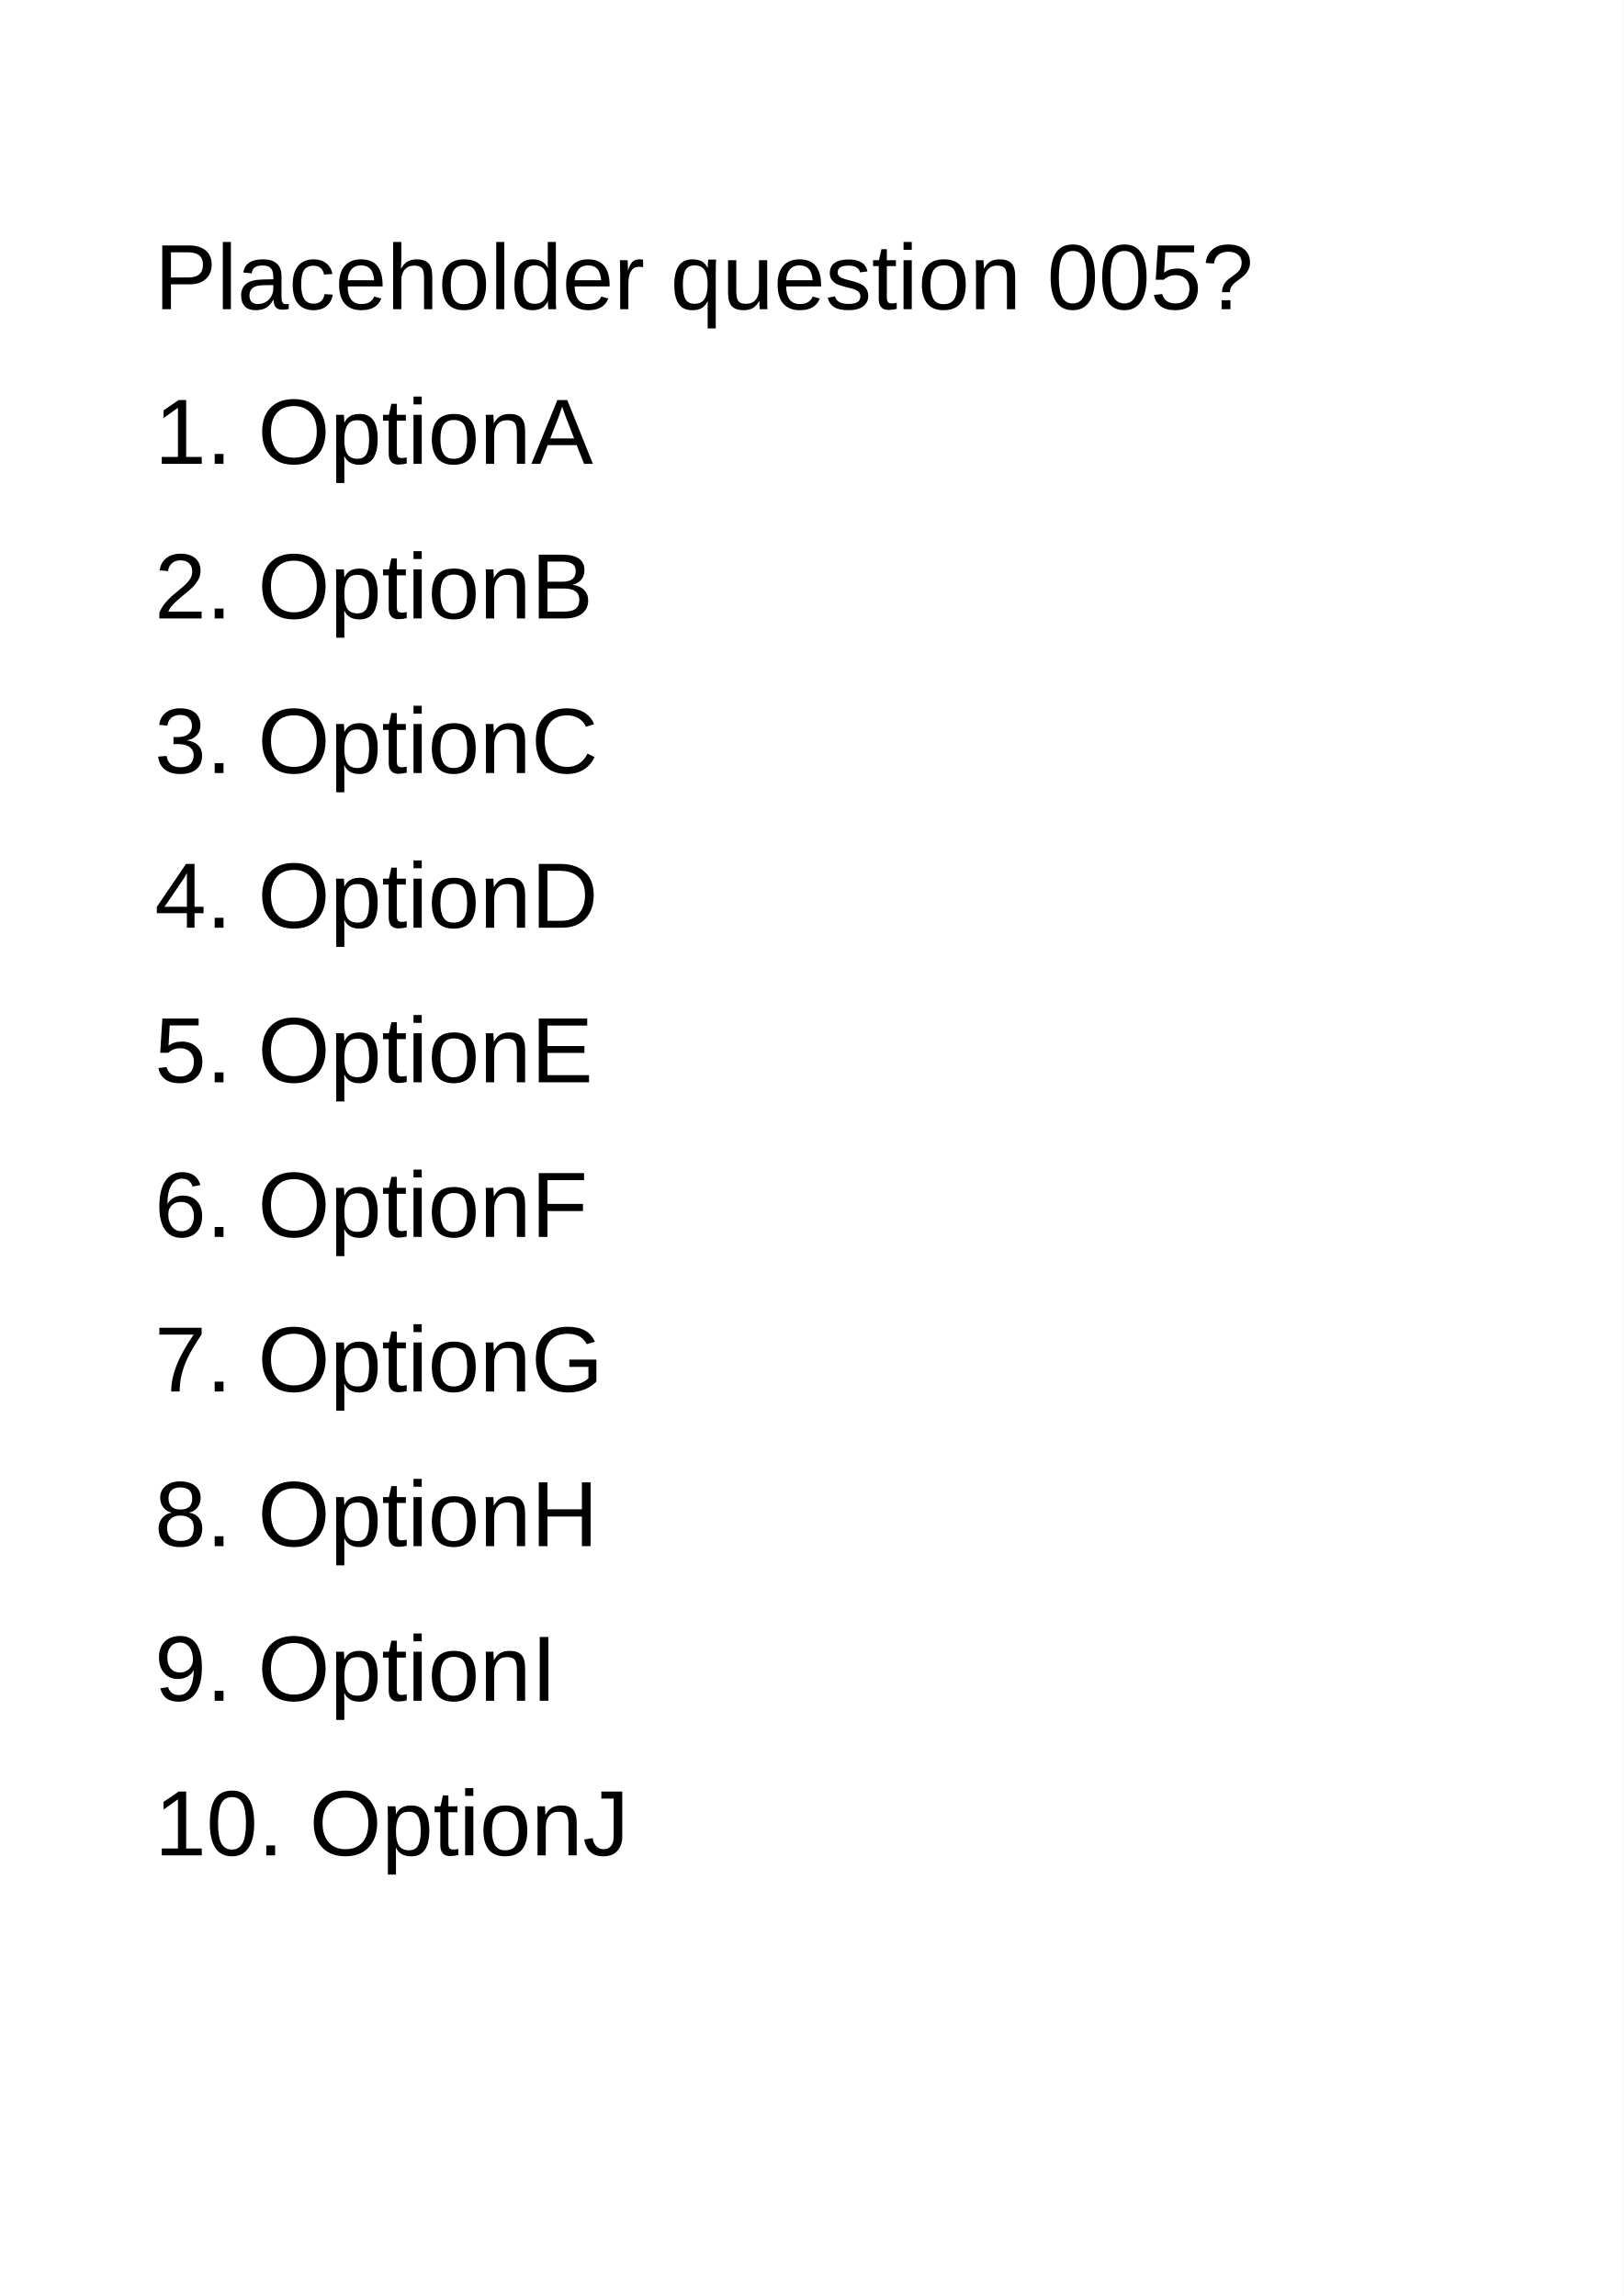
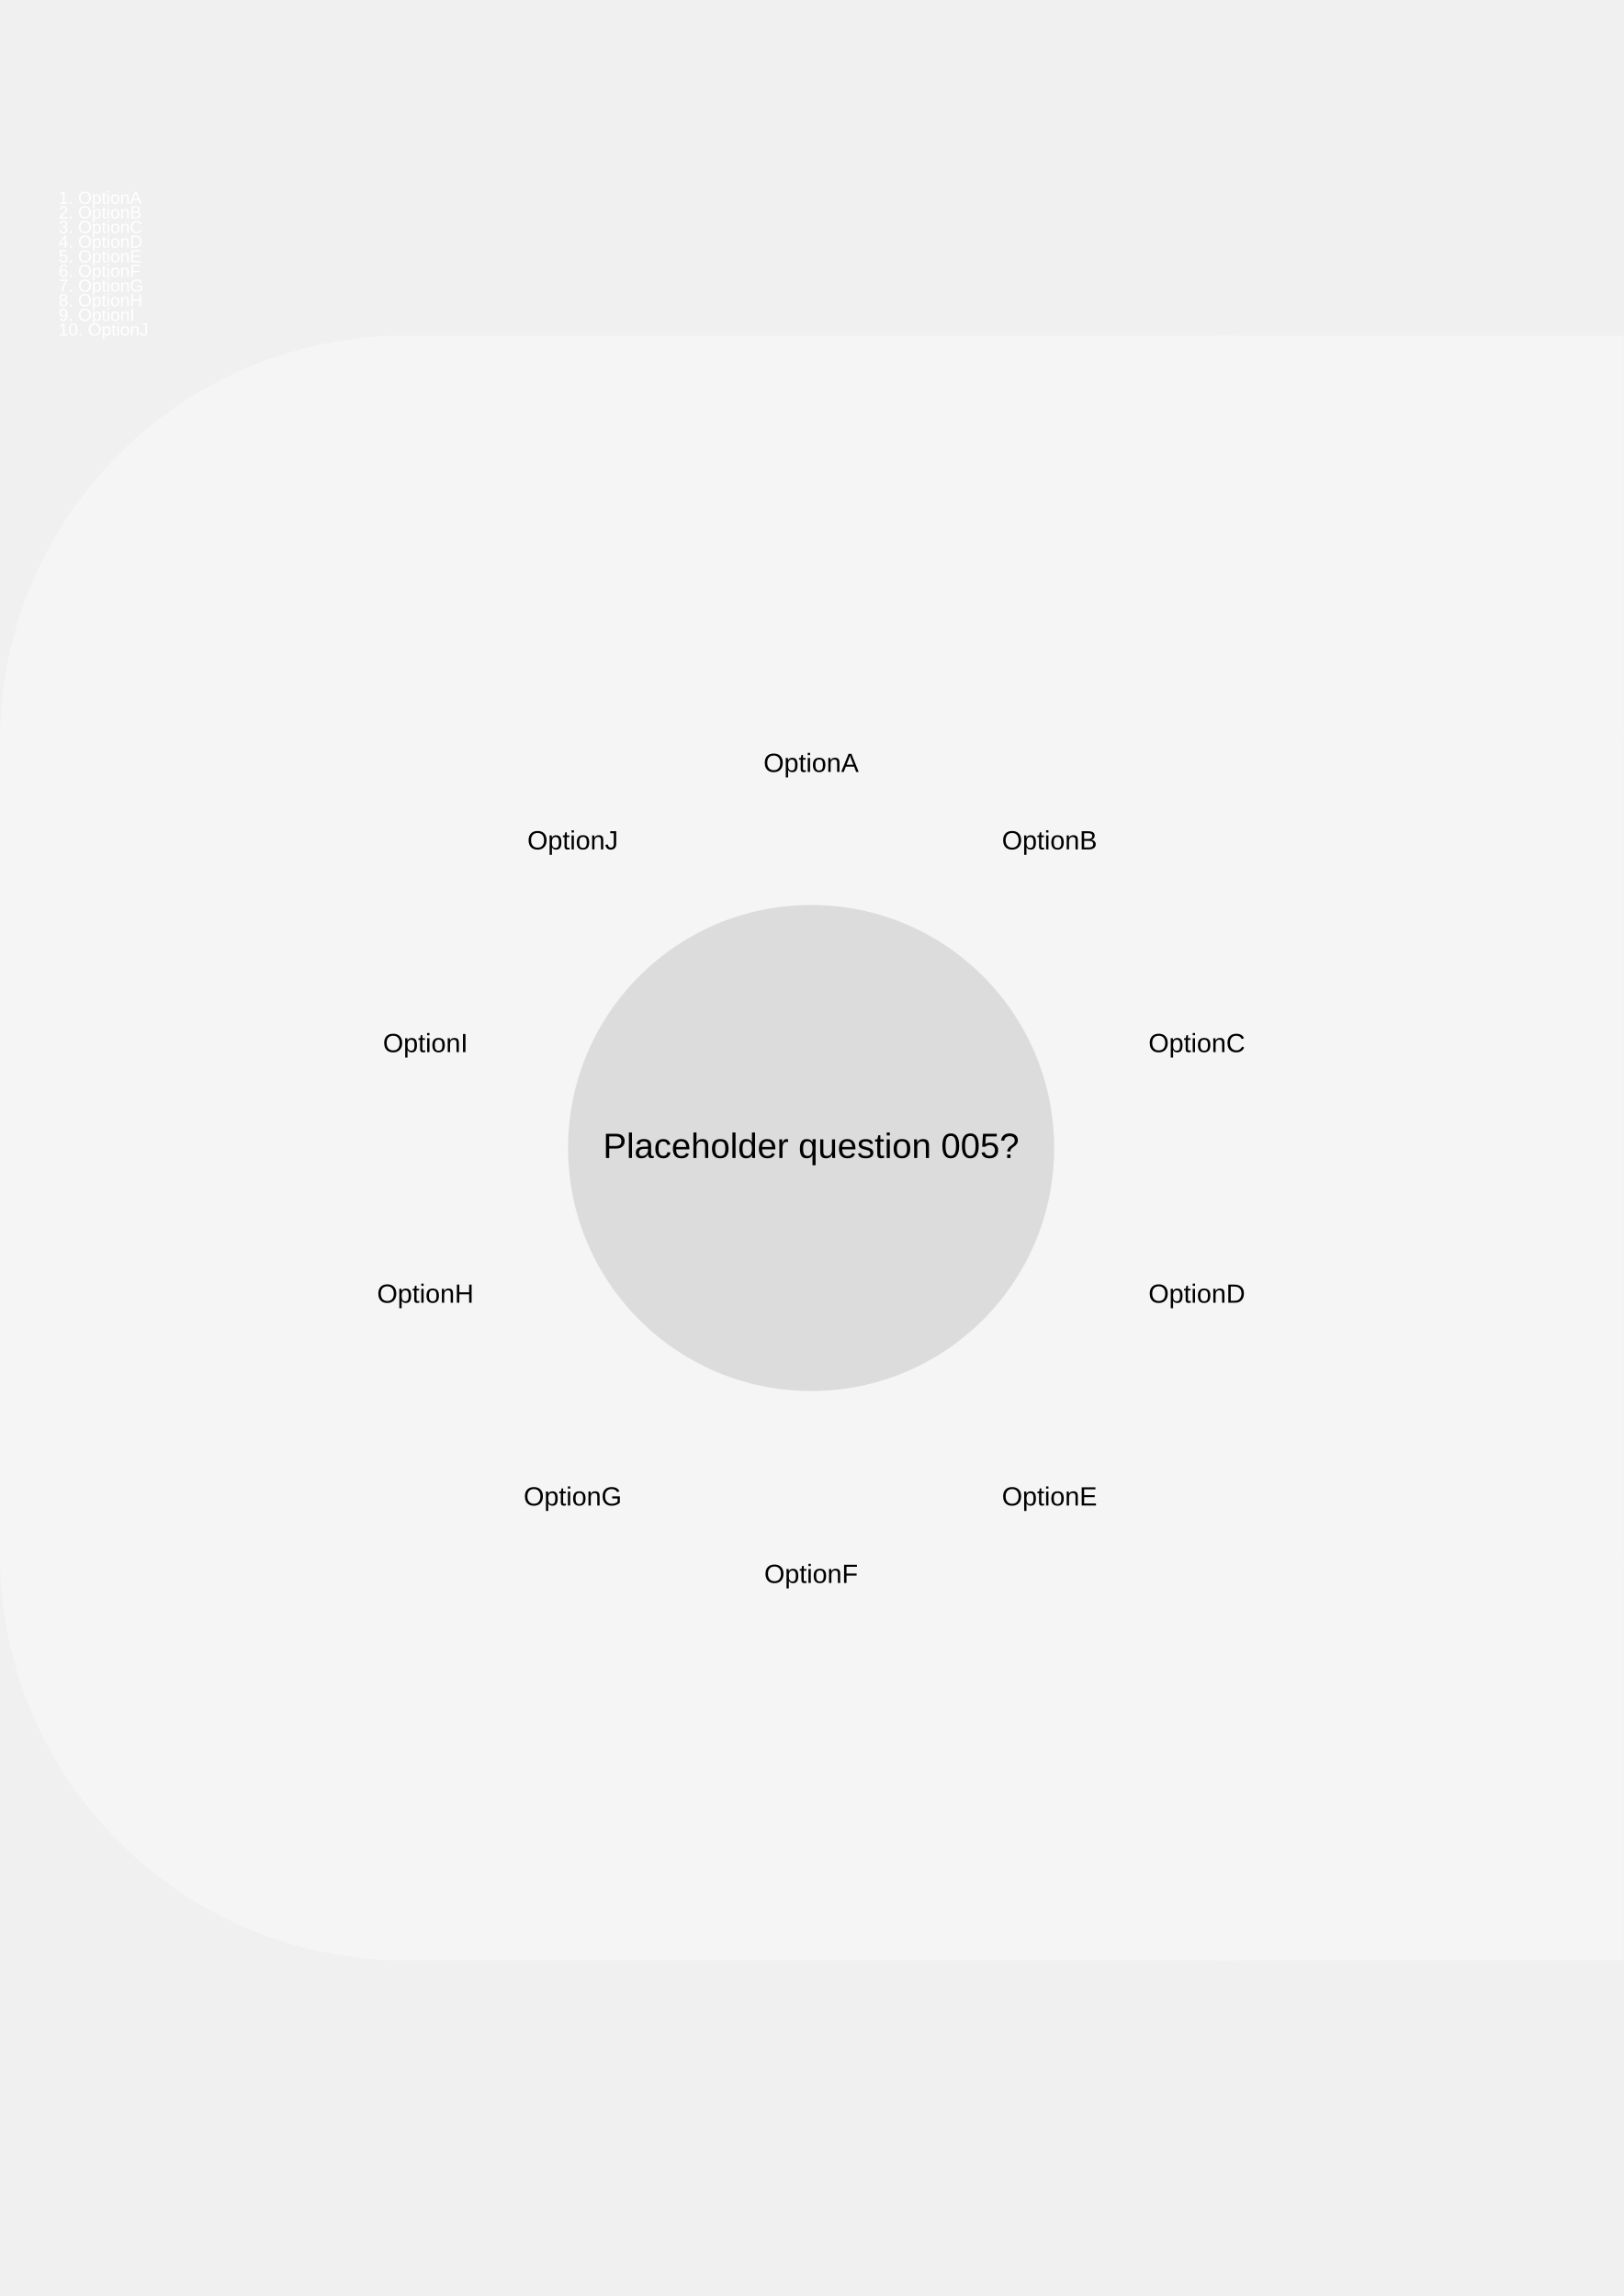
- <svg xmlns="http://www.w3.org/2000/svg" baseProfile="full" height="297mm" version="1.1" viewBox="0 0 210 297" width="210mm">
+ <svg xmlns="http://www.w3.org/2000/svg" baseProfile="full" height="297mm" version="1.1" viewBox="0 0 1109 1110" width="210mm">
  <defs />
-   <rect fill="white" height="297" width="210" x="0" y="0" />
-   <g font-family="Arial" font-size="12">
-     <text fill="black" x="20" y="40">Placeholder question 005?</text>
-     <text fill="black" x="20" y="60">1. OptionA</text>
-     <text fill="black" x="20" y="80">2. OptionB</text>
-     <text fill="black" x="20" y="100">3. OptionC</text>
-     <text fill="black" x="20" y="120">4. OptionD</text>
-     <text fill="black" x="20" y="140">5. OptionE</text>
-     <text fill="black" x="20" y="160">6. OptionF</text>
-     <text fill="black" x="20" y="180">7. OptionG</text>
-     <text fill="black" x="20" y="200">8. OptionH</text>
-     <text fill="black" x="20" y="220">9. OptionI</text>
-     <text fill="black" x="20" y="240">10. OptionJ</text>
+   <rect fill="#f5f5f5" height="1110" rx="277" ry="277" width="1109" x="0" y="0" />
+   <path d="M 832,0 L 1109,0 L 1109,277 Q 1054,55 832,0 Z" fill="#f5f5f5" />
+   <path d="M 832,1110 L 1109,1110 L 1109,833 Q 1054,1055 832,1110 Z" fill="#f5f5f5" />
+   <circle cx="554" cy="555" fill="#dcdcdc" r="166" />
+   <g dominant-baseline="middle" font-family="Arial" font-size="24" text-anchor="middle">
+     <text x="554" y="555">Placeholder question 005?</text>
  </g>
+   <text fill="white" font-family="Arial" font-size="12" x="40" y="-90">1. OptionA</text>
+   <text fill="white" font-family="Arial" font-size="12" x="40" y="-80">2. OptionB</text>
+   <text fill="white" font-family="Arial" font-size="12" x="40" y="-70">3. OptionC</text>
+   <text fill="white" font-family="Arial" font-size="12" x="40" y="-60">4. OptionD</text>
+   <text fill="white" font-family="Arial" font-size="12" x="40" y="-50">5. OptionE</text>
+   <text fill="white" font-family="Arial" font-size="12" x="40" y="-40">6. OptionF</text>
+   <text fill="white" font-family="Arial" font-size="12" x="40" y="-30">7. OptionG</text>
+   <text fill="white" font-family="Arial" font-size="12" x="40" y="-20">8. OptionH</text>
+   <text fill="white" font-family="Arial" font-size="12" x="40" y="-10">9. OptionI</text>
+   <text fill="white" font-family="Arial" font-size="12" x="40" y="0">10. OptionJ</text>
+   <g dominant-baseline="middle" font-family="Arial" font-size="18" text-anchor="middle">
+     <text x="554.0" y="263.0" />
+     <text x="554.0" y="293.0">OptionA</text>
+   </g>
+   <g dominant-baseline="middle" font-family="Arial" font-size="16" text-anchor="middle" />
+   <g dominant-baseline="middle" font-family="Arial" font-size="18" text-anchor="middle">
+     <text x="716.817" y="315.902" />
+     <text x="716.817" y="345.902">OptionB</text>
+   </g>
+   <g dominant-baseline="middle" font-family="Arial" font-size="16" text-anchor="middle" />
+   <g dominant-baseline="middle" font-family="Arial" font-size="18" text-anchor="middle">
+     <text x="817.443" y="454.402" />
+     <text x="817.443" y="484.402">OptionC</text>
+   </g>
+   <g dominant-baseline="middle" font-family="Arial" font-size="16" text-anchor="middle" />
+   <g dominant-baseline="middle" font-family="Arial" font-size="18" text-anchor="middle">
+     <text x="817.443" y="625.598" />
+     <text x="817.443" y="655.598">OptionD</text>
+   </g>
+   <g dominant-baseline="middle" font-family="Arial" font-size="16" text-anchor="middle" />
+   <g dominant-baseline="middle" font-family="Arial" font-size="18" text-anchor="middle">
+     <text x="716.817" y="764.098" />
+     <text x="716.817" y="794.098">OptionE</text>
+   </g>
+   <g dominant-baseline="middle" font-family="Arial" font-size="16" text-anchor="middle" />
+   <g dominant-baseline="middle" font-family="Arial" font-size="18" text-anchor="middle">
+     <text x="554.0" y="817.0" />
+     <text x="554.0" y="847.0">OptionF</text>
+   </g>
+   <g dominant-baseline="middle" font-family="Arial" font-size="16" text-anchor="middle" />
+   <g dominant-baseline="middle" font-family="Arial" font-size="18" text-anchor="middle">
+     <text x="391.183" y="764.098" />
+     <text x="391.183" y="794.098">OptionG</text>
+   </g>
+   <g dominant-baseline="middle" font-family="Arial" font-size="16" text-anchor="middle" />
+   <g dominant-baseline="middle" font-family="Arial" font-size="18" text-anchor="middle">
+     <text x="290.557" y="625.598" />
+     <text x="290.557" y="655.598">OptionH</text>
+   </g>
+   <g dominant-baseline="middle" font-family="Arial" font-size="16" text-anchor="middle" />
+   <g dominant-baseline="middle" font-family="Arial" font-size="18" text-anchor="middle">
+     <text x="290.557" y="454.402" />
+     <text x="290.557" y="484.402">OptionI</text>
+   </g>
+   <g dominant-baseline="middle" font-family="Arial" font-size="16" text-anchor="middle" />
+   <g dominant-baseline="middle" font-family="Arial" font-size="18" text-anchor="middle">
+     <text x="391.183" y="315.902" />
+     <text x="391.183" y="345.902">OptionJ</text>
+   </g>
+   <g dominant-baseline="middle" font-family="Arial" font-size="16" text-anchor="middle" />
</svg>
